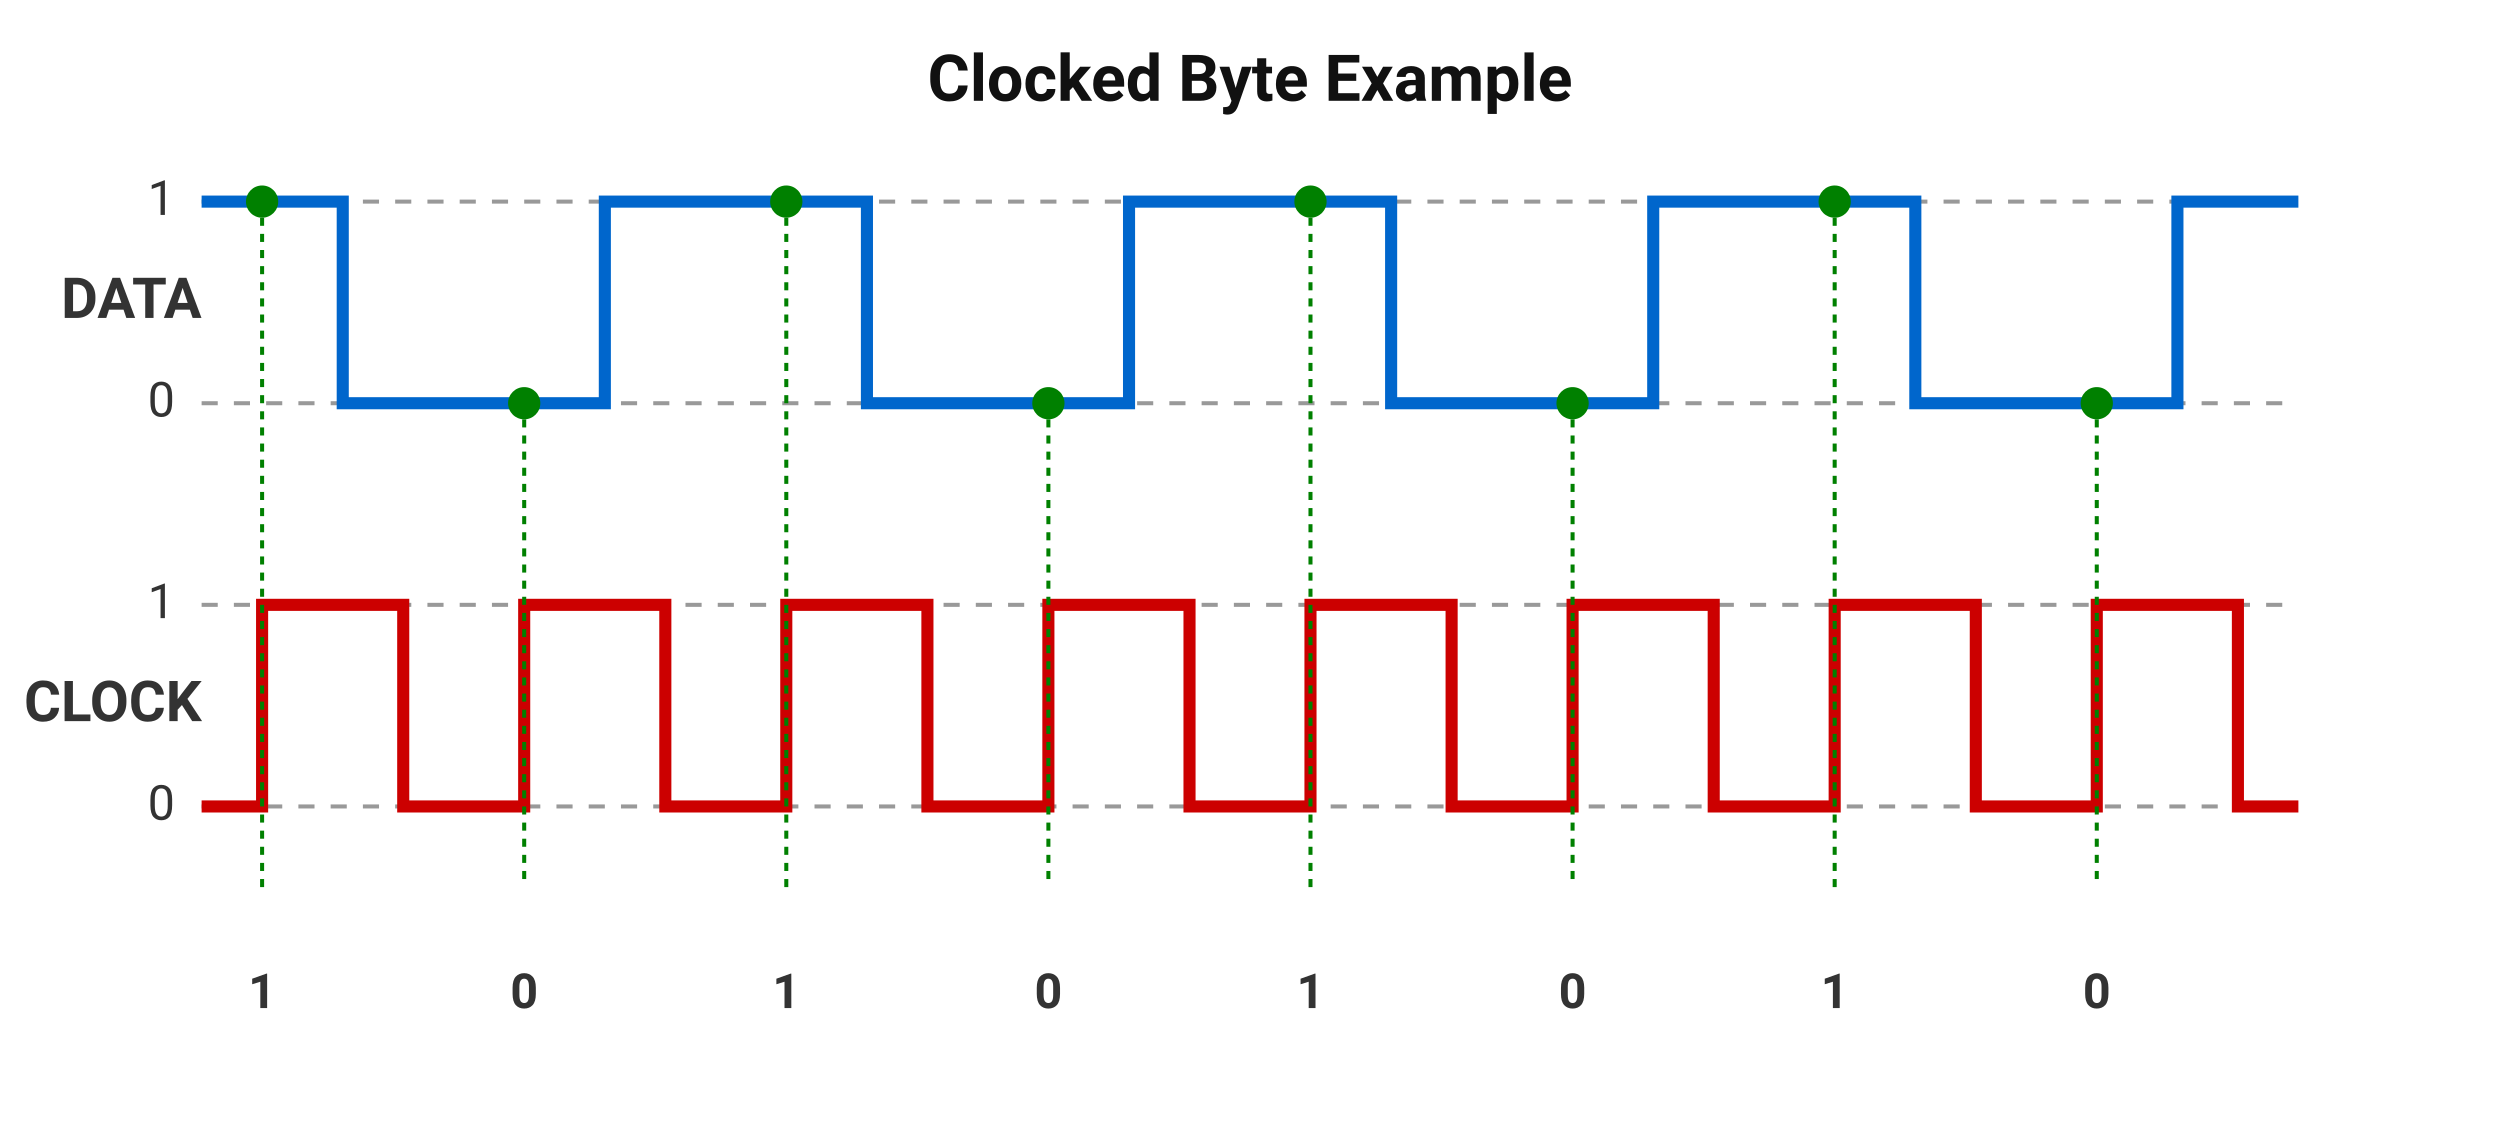
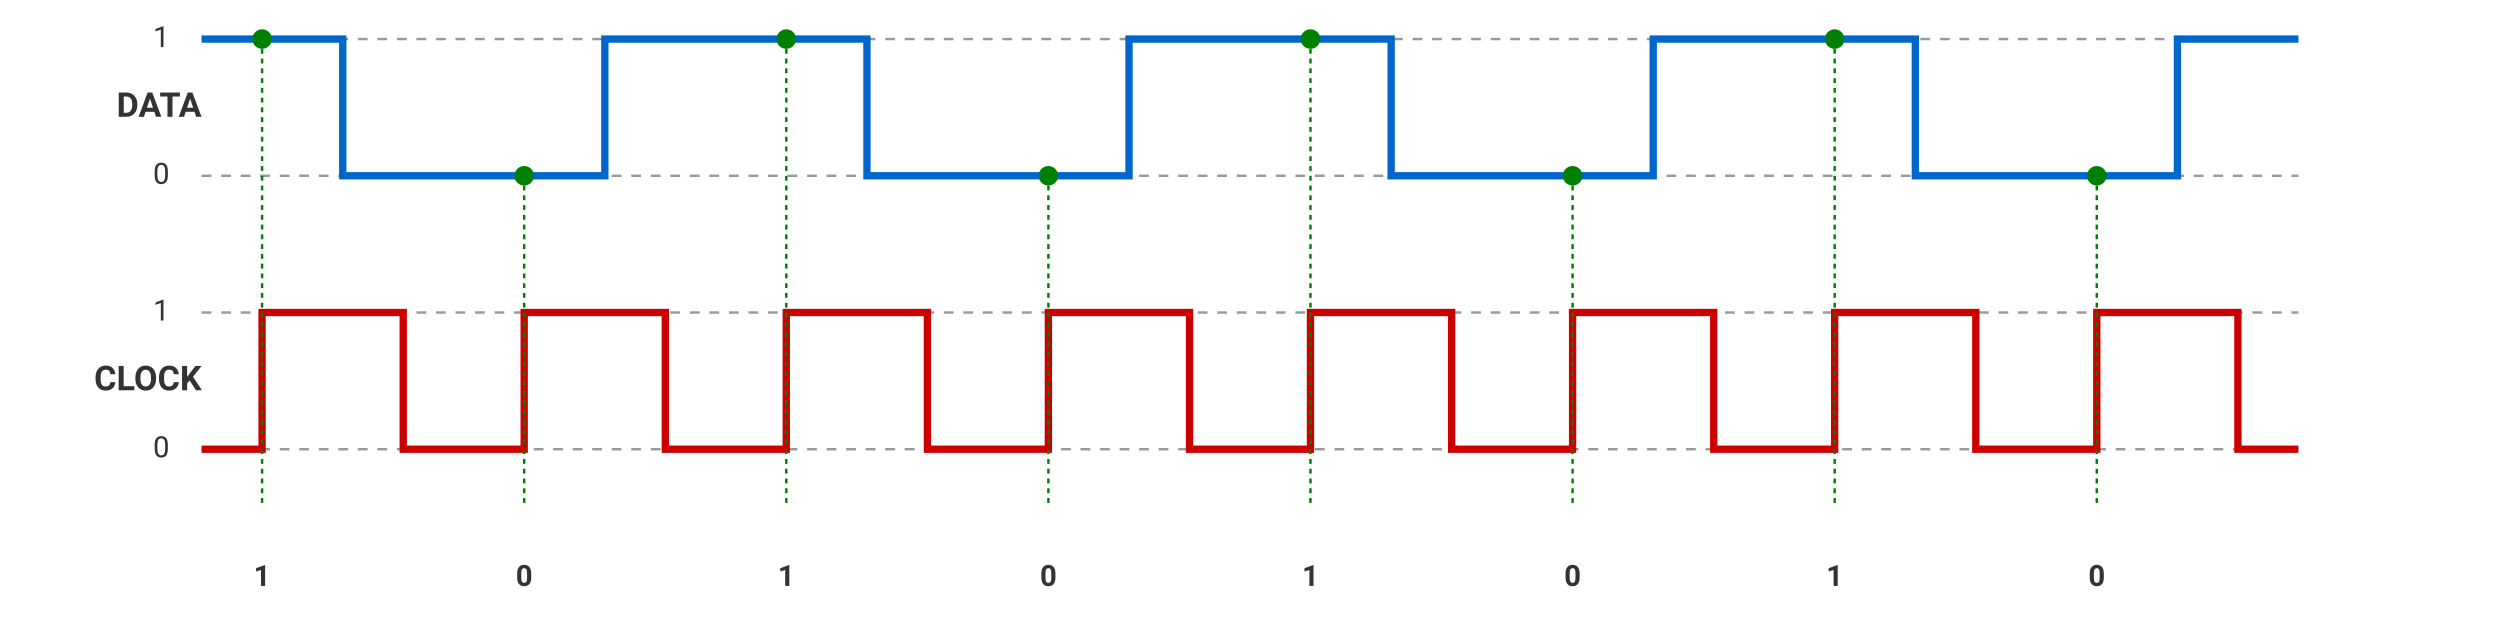
- <svg xmlns="http://www.w3.org/2000/svg" width="100%" height="100%" viewBox="0 0 620 280" preserveAspectRatio="xMidYMid meet">
+ <svg xmlns="http://www.w3.org/2000/svg" width="100%" height="100%" viewBox="0 0 1024 256" preserveAspectRatio="xMidYMid meet">
  <style>
    .title-text {
-       font-family: -apple-system, system-ui, BlinkMacSystemFont, Roboto, Arial, sans-serif;
+       font-family: -apple-system, system-ui, BlinkMacSystemFont, Roboto, Arial,
+         sans-serif;
      font-size: 16px;
      text-anchor: middle;
      font-weight: bold;
      fill: #111;
    }
    .signal-line {
      stroke: #0066cc;
      stroke-width: 3;
      fill: none;
    }
    .clock-line {
      stroke: #cc0000;
      stroke-width: 3;
      fill: none;
    }
    .axis-line {
      stroke: #999;
      stroke-width: 1;
      stroke-dasharray: 4 4;
    }
    .signal-text {
-       font-family: -apple-system, system-ui, BlinkMacSystemFont, Roboto, Arial, sans-serif;
+       font-family: -apple-system, system-ui, BlinkMacSystemFont, Roboto, Arial,
+         sans-serif;
      font-size: 14px;
      font-weight: bold;
      text-anchor: end;
      dominant-baseline: middle;
      fill: #333;
    }
    .level-text {
-       font-family: -apple-system, system-ui, BlinkMacSystemFont, Roboto, Arial, sans-serif;
+       font-family: -apple-system, system-ui, BlinkMacSystemFont, Roboto, Arial,
+         sans-serif;
      font-size: 12px;
      text-anchor: middle;
      dominant-baseline: middle;
      fill: #333;
    }
    .bit-text {
-       font-family: -apple-system, system-ui, BlinkMacSystemFont, Roboto, Arial, sans-serif;
+       font-family: -apple-system, system-ui, BlinkMacSystemFont, Roboto, Arial,
+         sans-serif;
      font-size: 12px;
      text-anchor: middle;
      font-weight: bold;
      fill: #333;
    }
    .sample-point {
      fill: green;
      stroke: none;
    }
    .sample-line {
      stroke: green;
      stroke-width: 1;
      stroke-dasharray: 2 2;
    }
  </style>
-   <text x="310" y="25" class="title-text">Clocked Byte Example</text>
-   <text x="50" y="75" class="signal-text">DATA</text>
-   <text x="50" y="175" class="signal-text">CLOCK</text>
-   <line x1="50" y1="50" x2="570" y2="50" class="axis-line" />
-   <line x1="50" y1="100" x2="570" y2="100" class="axis-line" />
-   <line x1="50" y1="150" x2="570" y2="150" class="axis-line" />
-   <line x1="50" y1="200" x2="570" y2="200" class="axis-line" />
-   <text x="40" y="50" class="level-text" text-anchor="end">1</text>
-   <text x="40" y="100" class="level-text" text-anchor="end">0</text>
-   <text x="40" y="150" class="level-text" text-anchor="end">1</text>
-   <text x="40" y="200" class="level-text" text-anchor="end">0</text>
-   <path d="M 50,50            H 85 V 100 H 150 V 50 H 215 V 100 H 280 V 50 H 345 V 100 H 410 V 50 H 475 V 100 H 540 V 50 H 570" class="signal-line" />
-   <path d="M 50,200            H 65 V 150 H 100 V 200 H 130 V 150 H 165 V 200 H 195 V 150 H 230 V 200            H 260 V 150 H 295 V 200 H 325 V 150 H 360 V 200 H 390 V 150 H 425 V 200            H 455 V 150 H 490 V 200 H 520 V 150 H 555 V 200 H 570" class="clock-line" />
-   <text x="65" y="250" class="bit-text">1</text>
-   <text x="130" y="250" class="bit-text">0</text>
-   <text x="195" y="250" class="bit-text">1</text>
-   <text x="260" y="250" class="bit-text">0</text>
-   <text x="325" y="250" class="bit-text">1</text>
-   <text x="390" y="250" class="bit-text">0</text>
-   <text x="455" y="250" class="bit-text">1</text>
-   <text x="520" y="250" class="bit-text">0</text>
-   <circle cx="65" cy="50" r="4" class="sample-point" />
-   <circle cx="130" cy="100" r="4" class="sample-point" />
-   <circle cx="195" cy="50" r="4" class="sample-point" />
-   <circle cx="260" cy="100" r="4" class="sample-point" />
-   <circle cx="325" cy="50" r="4" class="sample-point" />
-   <circle cx="390" cy="100" r="4" class="sample-point" />
-   <circle cx="455" cy="50" r="4" class="sample-point" />
-   <circle cx="520" cy="100" r="4" class="sample-point" />
-   <line x1="65" y1="50" x2="65" y2="220" class="sample-line" />
-   <line x1="130" y1="100" x2="130" y2="220" class="sample-line" />
-   <line x1="195" y1="50" x2="195" y2="220" class="sample-line" />
-   <line x1="260" y1="100" x2="260" y2="220" class="sample-line" />
-   <line x1="325" y1="50" x2="325" y2="220" class="sample-line" />
-   <line x1="390" y1="100" x2="390" y2="220" class="sample-line" />
-   <line x1="455" y1="50" x2="455" y2="220" class="sample-line" />
-   <line x1="520" y1="100" x2="520" y2="220" class="sample-line" />
+   <text x="82.58" y="44" class="signal-text">DATA</text>
+   <text x="82.58" y="156" class="signal-text">CLOCK</text>
+   <line x1="82.58" y1="16" x2="941.42" y2="16" class="axis-line" />
+   <line x1="82.58" y1="72" x2="941.42" y2="72" class="axis-line" />
+   <line x1="82.58" y1="128" x2="941.42" y2="128" class="axis-line" />
+   <line x1="82.58" y1="184" x2="941.42" y2="184" class="axis-line" />
+   <text x="66.06" y="16" class="level-text" text-anchor="end">1</text>
+   <text x="66.06" y="72" class="level-text" text-anchor="end">0</text>
+   <text x="66.06" y="128" class="level-text" text-anchor="end">1</text>
+   <text x="66.06" y="184" class="level-text" text-anchor="end">0</text>
+   <path d="M 82.58,16        H 140.39 V 72 H 247.74 V 16 H 355.10 V 72 H 462.45 V 16        H 569.81 V 72 H 677.16 V 16 H 784.52 V 72 H 891.87 V 16        H 941.42" class="signal-line" />
+   <path d="M 82.58,184        H 107.35 V 128 H 165.16 V 184 H 214.71 V 128 H 272.52 V 184        H 322.06 V 128 H 379.87 V 184 H 429.42 V 128 H 487.23 V 184        H 536.77 V 128 H 594.58 V 184 H 644.13 V 128 H 701.94 V 184        H 751.48 V 128 H 809.29 V 184 H 858.84 V 128 H 916.65 V 184        H 941.42" class="clock-line" />
+   <text x="107.35" y="240" class="bit-text">1</text>
+   <text x="214.71" y="240" class="bit-text">0</text>
+   <text x="322.06" y="240" class="bit-text">1</text>
+   <text x="429.42" y="240" class="bit-text">0</text>
+   <text x="536.77" y="240" class="bit-text">1</text>
+   <text x="644.13" y="240" class="bit-text">0</text>
+   <text x="751.48" y="240" class="bit-text">1</text>
+   <text x="858.84" y="240" class="bit-text">0</text>
+   <circle cx="107.35" cy="16" r="4" class="sample-point" />
+   <circle cx="214.71" cy="72" r="4" class="sample-point" />
+   <circle cx="322.06" cy="16" r="4" class="sample-point" />
+   <circle cx="429.42" cy="72" r="4" class="sample-point" />
+   <circle cx="536.77" cy="16" r="4" class="sample-point" />
+   <circle cx="644.13" cy="72" r="4" class="sample-point" />
+   <circle cx="751.48" cy="16" r="4" class="sample-point" />
+   <circle cx="858.84" cy="72" r="4" class="sample-point" />
+   <line x1="107.35" y1="16" x2="107.35" y2="206.4" class="sample-line" />
+   <line x1="214.71" y1="72" x2="214.71" y2="206.4" class="sample-line" />
+   <line x1="322.06" y1="16" x2="322.06" y2="206.4" class="sample-line" />
+   <line x1="429.42" y1="72" x2="429.42" y2="206.4" class="sample-line" />
+   <line x1="536.77" y1="16" x2="536.77" y2="206.4" class="sample-line" />
+   <line x1="644.13" y1="72" x2="644.13" y2="206.4" class="sample-line" />
+   <line x1="751.48" y1="16" x2="751.48" y2="206.4" class="sample-line" />
+   <line x1="858.84" y1="72" x2="858.84" y2="206.4" class="sample-line" />
</svg>
